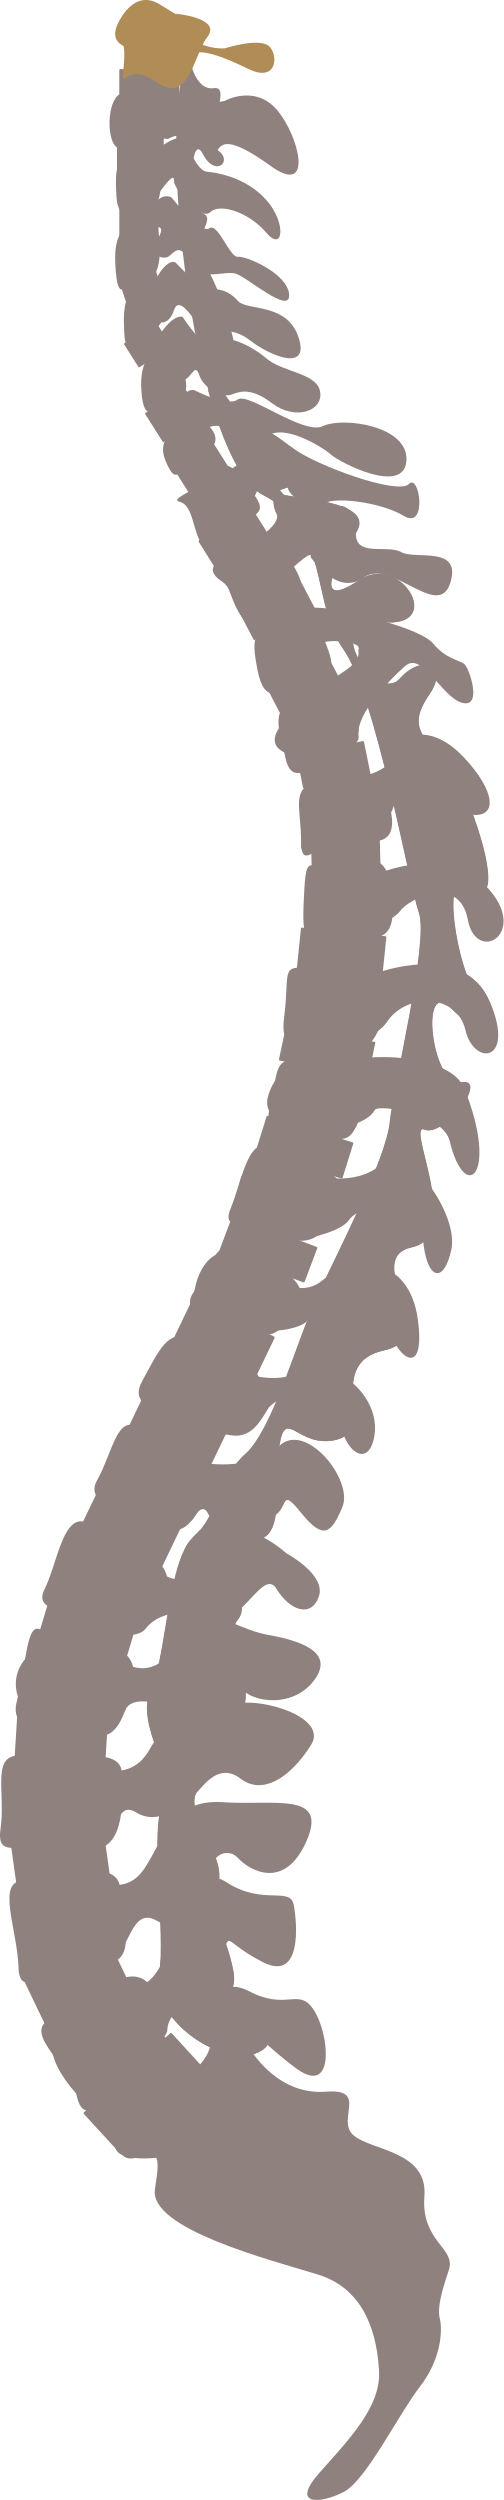
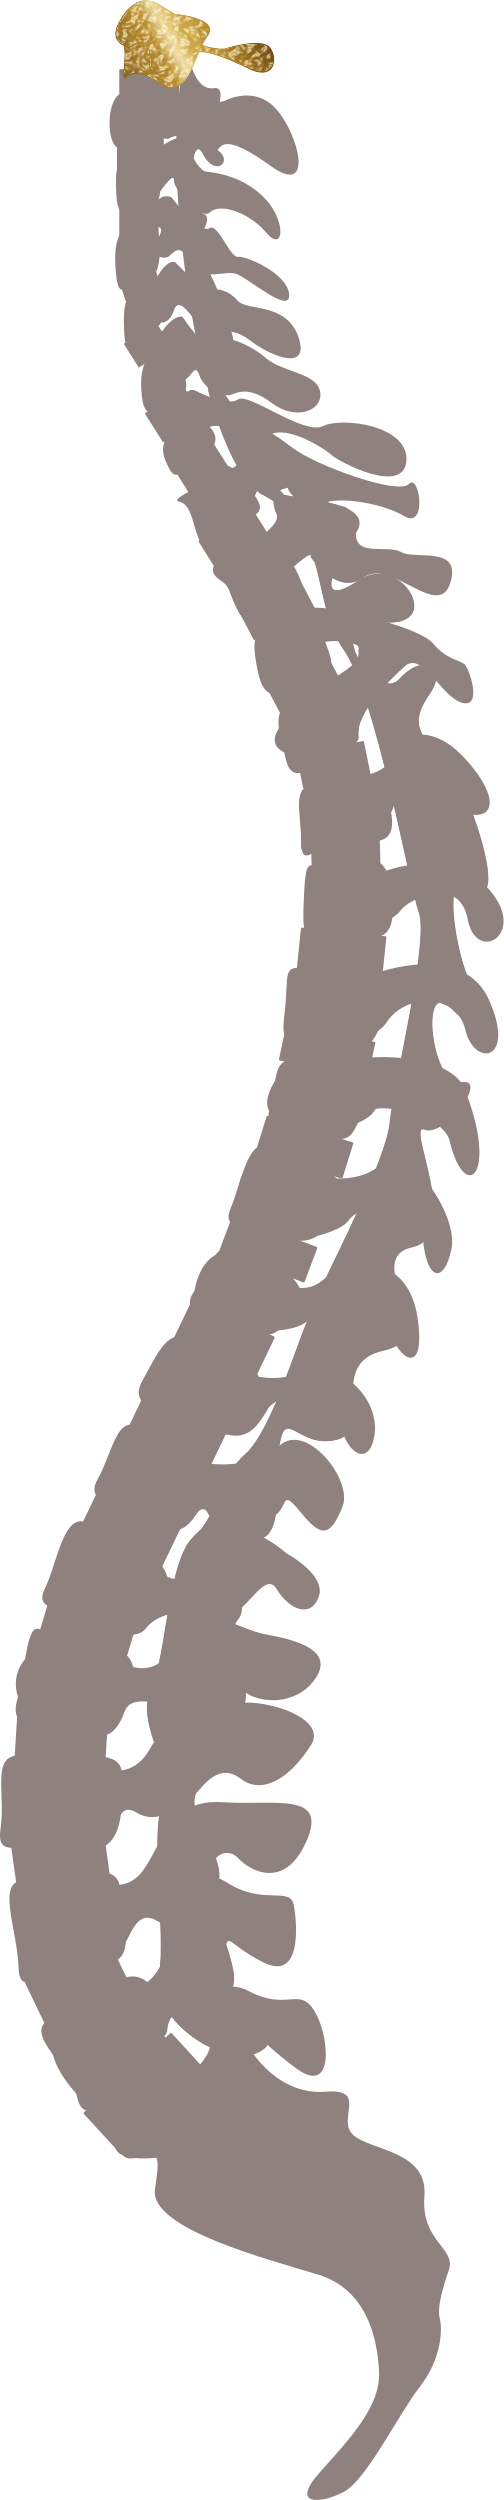
<svg xmlns="http://www.w3.org/2000/svg" viewBox="0 0 393.9 1955.59" version="1.1" id="svg154">
-   <defs id="defs158" />
+   <defs id="defs158">
+     <linearGradient id="atlasGold" gradientUnits="userSpaceOnUse" x1="180" y1="8" x2="310" y2="76" spreadMethod="reflect">
+       <stop offset="0" stop-color="#4e3108" />
+       <stop offset="0.25" stop-color="#9b6b17" />
+       <stop offset="0.48" stop-color="#d5ad45" />
+       <stop offset="0.56" stop-color="#f3dfa0" />
+       <stop offset="0.64" stop-color="#bd8d2c" />
+       <stop offset="1" stop-color="#6d4710" />
+       <animateTransform attributeName="gradientTransform" type="translate" values="-52 0;52 0;-52 0" dur="8s" repeatCount="indefinite" />
+     </linearGradient>
+     <filter id="atlasMetal" filterUnits="userSpaceOnUse" x="165" y="-12" width="160" height="145" color-interpolation-filters="sRGB">
+       <feTurbulence type="fractalNoise" baseFrequency="0.16" numOctaves="2" seed="12" result="grain" />
+       <feComposite in="grain" in2="SourceAlpha" operator="in" result="clippedGrain" />
+       <feColorMatrix in="clippedGrain" values="1 0 0 0 0  0 1 0 0 0  0 0 1 0 0  0 0 0 .18 0" result="fineGrain" />
+       <feBlend in="SourceGraphic" in2="fineGrain" mode="soft-light" result="textured" />
+       <feSpecularLighting in="clippedGrain" surfaceScale="2.4" specularConstant="0.72" specularExponent="24" lighting-color="#fff4c5" result="sparkle">
+         <feDistantLight azimuth="205" elevation="58">
+           <animate attributeName="azimuth" values="195;345;195" dur="9s" repeatCount="indefinite" />
+         </feDistantLight>
+       </feSpecularLighting>
+       <feComposite in="sparkle" in2="SourceAlpha" operator="in" result="clippedSparkle" />
+       <feBlend in="textured" in2="clippedSparkle" mode="screen" result="lit" />
+       <feComposite in="lit" in2="SourceAlpha" operator="in" />
+     </filter>
+   </defs>
  <g data-name="Layer 2" id="g152">
    <g data-name="Layer 1" id="g150">
      <g id="g1041" transform="matrix(-1,0,0,1,393.9073,0)">
        <path id="path2" d="m 246.19,43.08 c 0,0 -3.87,28.24 -19.54,25.87 -15.67,-2.37 10,39.92 -2.86,48.39 -12.86,8.47 1.62,22.17 11.44,3.15 9.82,-19.02 12.08,41.12 0,46.35 -12.08,5.23 12.89,22.24 0,38.08 -12.89,15.84 -39.57,96 -16.5,80.26 15.356,-10.477 9.237,8.451 -1.998,25.056 -5.644,8.342 -12.58,16.097 -18.732,19.244 -18.4,9.41 -71.12,40.76 -30.29,51.62 40.83,10.86 -74.18,3.06 -52.21,35.9 21.97,32.84 29.89,58.66 -2.82,36.76 -32.71,-21.9 -68,38.29 -17.74,32.85 50.26,-5.44 4.87,65 -13.79,44.4 -18.66,-20.6 -38.15,-9.54 -23.53,11.72 14.62,21.26 10.55,30.89 -9.74,49.2 -20.29,18.31 -54.05,124.6 -24.19,101.88 29.86,-22.72 9,72 0,77.09 -9,5.09 -9.84,45.76 16.5,18.42 26.34,-27.34 15.81,61.86 -6.92,57.42 -22.73,-4.44 13,43.35 28.41,36.9 15.41,-6.45 -30.83,83.3 9.74,92 40.57,8.7 -24.34,70.76 21.91,80.7 46.25,9.94 7,62.58 37.18,69.93 30.18,7.35 39.85,-26.5 44.75,4.63 4.9,31.13 -7.06,81.44 26.5,72.51 33.56,-8.93 -8.16,47 5.81,63.28 13.97,16.28 -18.83,59.25 0,73.86 18.83,14.61 25.38,42.75 33.06,62.35 7.68,19.6 -25.48,49.88 -17,72.48 8.48,22.6 -22.54,69.26 -9.77,82.36 12.77,13.1 -49.75,31.58 -23.87,46.76 25.88,15.18 84.76,-22.45 79.25,-58.41 -5.51,-35.96 8.09,-117.36 -3.58,-136.3 -11.67,-18.94 22.82,-60.62 10.24,-87.1 -12.58,-26.48 -13.27,-102.24 -33.41,-120.09 -20.14,-17.85 -19.12,-46.06 -40.73,-65.22 -21.61,-19.16 -41,-90.79 -56.47,-124 C 129.82,980.17 91.61,906.41 88.82,878 86.03,849.59 58.06,736.82 66,714.1 c 7.94,-22.72 33.47,-169.81 59.15,-206.26 25.68,-36.45 9.54,-93.15 63,-120.71 16.562,-8.538 31.032,-39.74 42.312,-80.313 C 255.593,216.422 264.888,79.509 246.19,43.08" style="fill:#8f817d" />
        <rect id="rect4" ry="1" rx="1" height="39.91" width="93.29" y="1616.2" x="234.39" transform="rotate(42.5,281.0462,1636.144)" style="fill:#8f817d" />
        <rect id="rect6" ry="1" rx="1" height="39.91" width="73.33" y="1532.6" x="296.26" transform="rotate(25.69,332.9279,1552.545)" style="fill:#8f817d" />
        <rect id="rect8" ry="1" rx="1" height="39.91" width="73.33" y="1435.5" x="309.84" transform="rotate(7.96,346.6264,1456.295)" style="fill:#8f817d" />
        <rect id="rect10" ry="1" rx="1" height="39.91" width="71.04" y="1342.7" x="310.56" transform="rotate(-3.56,345.8033,1361.768)" style="fill:#8f817d" />
        <rect id="rect12" ry="1" rx="1" height="39.91" width="71.04" y="1254" x="289.61" transform="rotate(-16.76,325.0183,1273.728)" style="fill:#8f817d" />
        <rect id="rect14" ry="1" rx="1" height="39.91" width="71.04" y="1174.4" x="256" transform="rotate(-25.66,291.5274,1194.376)" style="fill:#8f817d" />
        <rect id="rect16" ry="1" rx="1" height="39.91" width="71.04" y="1098.6" x="219.57" transform="rotate(-25.66,255.0816,1118.552)" style="fill:#8f817d" />
        <rect id="rect18" ry="1" rx="1" height="39.91" width="71.04" y="1028.5" x="183.88" transform="rotate(-25.66,219.3896,1048.441)" style="fill:#8f817d" />
        <rect id="rect20" ry="0.74" rx="0.74" height="29.65" width="71.04" y="962.26" x="148.36" transform="rotate(-20.57,183.8155,976.9403)" style="fill:#8f817d" />
        <rect id="rect22" ry="0.74" rx="0.74" height="29.65" width="71.04" y="882.57" x="120.13" transform="rotate(-17.35,155.6322,897.3641)" style="fill:#8f817d" />
        <rect id="rect24" ry="0.74" rx="0.74" height="29.65" width="71.04" y="807.48" x="102.52" transform="rotate(-11.94,138.0365,822.3631)" style="fill:#8f817d" />
        <path id="path26" d="m 184,407 h 47.8 a 0.67,0.67 0 0 1 0.67,0.67 v 25.74 a 0.46,0.46 0 0 1 -0.46,0.46 H 184 a 0.67,0.67 0 0 1 -0.67,-0.67 V 407.71 A 0.67,0.67 0 0 1 184,407 Z" transform="matrix(0.85,0.53,-0.53,0.85,256.96,-46)" style="fill:#8f817d" />
        <path id="path28" d="m 94,728.88 h 65.49 a 0.83,0.83 0 0 1 0.83,0.83 v 31.8 a 0.57,0.57 0 0 1 -0.57,0.57 H 94 a 0.83,0.83 0 0 1 -0.83,-0.83 V 729.71 A 0.83,0.83 0 0 1 94,728.88 Z" transform="rotate(-5.91,126.7978,745.8175)" style="fill:#8f817d" />
        <path id="path30" d="m 97.32,652.25 h 52.48 a 0.67,0.67 0 0 1 0.67,0.67 v 25.74 a 0.46,0.46 0 0 1 -0.46,0.46 H 97.32 a 0.67,0.67 0 0 1 -0.67,-0.67 v -25.52 a 0.67,0.67 0 0 1 0.67,-0.67 z" transform="rotate(1.42,123.2292,663.4948)" style="fill:#8f817d" />
        <path id="path32" d="m 106.82,584.64 h 52.48 a 0.67,0.67 0 0 1 0.67,0.67 v 25.74 a 0.46,0.46 0 0 1 -0.46,0.46 h -52.69 a 0.67,0.67 0 0 1 -0.67,-0.67 v -25.53 a 0.67,0.67 0 0 1 0.67,-0.67 z" transform="rotate(11.5,133.0441,597.9853)" style="fill:#8f817d" />
        <path id="path34" d="M 129.54,522.77 H 182 a 0.67,0.67 0 0 1 0.67,0.67 v 25.74 a 0.46,0.46 0 0 1 -0.46,0.46 h -52.67 a 0.67,0.67 0 0 1 -0.67,-0.67 v -25.52 a 0.67,0.67 0 0 1 0.67,-0.67 z" transform="rotate(27.64,155.7856,536.2878)" style="fill:#8f817d" />
        <path id="path36" d="m 151.38,463 h 52.48 a 0.67,0.67 0 0 1 0.67,0.67 v 25.74 a 0.46,0.46 0 0 1 -0.46,0.46 h -52.69 a 0.67,0.67 0 0 1 -0.67,-0.67 v -25.52 a 0.67,0.67 0 0 1 0.67,-0.67 z" transform="rotate(27.64,177.6177,476.5107)" style="fill:#8f817d" />
        <path id="path2-8-9" d="m 198.301,329.418 c -18.4,9.41 -71.12,40.76 -30.29,51.62 40.83,10.86 -74.18,3.06 -52.21,35.9 21.97,32.84 29.89,58.66 -2.82,36.76 -32.71,-21.9 -68,38.29 -17.74,32.85 50.26,-5.44 4.87,65 -13.79,44.4 -18.66,-20.6 -38.15,-9.54 -23.53,11.72 14.62,21.26 10.55,30.89 -9.74,49.2 -20.29,18.31 -54.05,124.6 -24.19,101.88 29.86,-22.72 9,72 0,77.09 -9,5.09 -9.84,45.76 16.5,18.42 26.34,-27.34 15.81,61.86 -6.92,57.42 -22.73,-4.44 13,43.35 28.41,36.9 15.41,-6.45 -30.83,83.3 9.74,92 40.57,8.7 -24.34,70.76 21.91,80.7 46.25,9.94 7,62.58 37.18,69.93 30.18,7.35 39.85,-26.5 44.75,4.63 4.9,31.13 -7.06,81.44 26.5,72.51 7.528,-2.003 11.268,-0.743 12.698,2.601 28.032,-3.411 -12.698,-2.601 28.032,-3.411 -20.14,-17.85 -19.12,-46.06 -40.73,-65.22 -21.61,-19.16 -41,-90.79 -56.47,-124 -15.47,-33.21 -53.68,-106.97 -56.47,-135.38 -2.79,-28.41 -30.76,-141.18 -22.82,-163.9 7.94,-22.72 33.47,-169.81 59.15,-206.26 25.68,-36.45 9.54,-93.15 63,-120.71 16.865,-8.694 31.561,-40.89 42.928,-82.552" style="fill:#8f817d;fill-opacity:1" />
        <path id="path38" d="m 217.42,354.7 h 35.64 a 0.67,0.67 0 0 1 0.67,0.67 v 25.74 a 0.46,0.46 0 0 1 -0.46,0.46 h -35.85 a 0.67,0.67 0 0 1 -0.67,-0.67 v -25.53 a 0.67,0.67 0 0 1 0.67,-0.67 z" transform="rotate(32.31,235.2428,368.1891)" style="fill:#8f817d" />
        <path id="path40" d="m 240,311.45 h 35.64 a 0.67,0.67 0 0 1 0.67,0.67 v 25.74 a 0.46,0.46 0 0 1 -0.46,0.46 H 240 a 0.67,0.67 0 0 1 -0.67,-0.67 v -25.52 a 0.67,0.67 0 0 1 0.67,-0.68 z" transform="rotate(32.31,257.8657,324.9286)" style="fill:#8f817d" />
        <path id="path42" d="M 263.71,259.06 H 293 a 0.55,0.55 0 0 1 0.55,0.55 v 21.15 a 0.38,0.38 0 0 1 -0.38,0.38 h -29.46 a 0.55,0.55 0 0 1 -0.55,-0.55 v -21 a 0.55,0.55 0 0 1 0.55,-0.55 z" transform="rotate(32.31,278.3827,270.1359)" style="fill:#8f817d" />
        <rect id="rect44" ry="0.46" rx="0.46" height="18.4" width="29.78" y="213.39" x="269.23" transform="rotate(18.02,284.1471,222.6359)" style="fill:#8f817d" />
        <rect id="rect46" ry="0.74" rx="0.74" height="29.71" width="30.58" y="156.34" x="270" style="fill:#8f817d" />
        <rect id="rect48" ry="0.74" rx="0.74" height="29.71" width="36.54" y="104.61" x="265.85" style="fill:#8f817d" />
        <rect id="rect50" ry="0.74" rx="0.74" height="29.71" width="46.97" y="54.09" x="253.62" style="fill:#8f817d" />
        <path id="path52" d="m 256.71,77 c 0,0 2.56,35.25 16,35.89 13.44,0.64 25.64,9.61 32,0 6.36,-9.61 4.69,-42.3 -9.83,-40.38 -14.52,1.92 -38.68,-0.29 -38.17,4.49 z" style="fill:#8f817d" />
        <path id="path54" d="m 267.61,122.52 c 0,0 -2.56,39.09 8.33,41.66 10.89,2.57 25.64,12.18 26.92,-10.89 1.28,-23.07 0,-29.48 -14.74,-30.76 -14.74,-1.28 -20.34,-3.88 -20.51,-0.01 z" style="fill:#8f817d" />
        <path id="path56" d="m 270.17,180.2 c 0,0 -6.41,36.53 9.61,39.09 16.02,2.56 21.27,17.94 23.45,-5.77 2.18,-23.71 -1.23,-36.52 -17.16,-37.8 -15.93,-1.28 -15.21,-0.64 -15.9,4.48 z" style="fill:#8f817d" />
        <path id="path58" d="m 267.35,226.57 c 0,0 -7.18,20.19 4.36,30.44 11.54,10.25 23.68,28.09 25,3.73 1.32,-24.36 -1.38,-32.47 -14.15,-36.74 -12.77,-4.27 -15.21,2.57 -15.21,2.57 z" style="fill:#8f817d" />
        <path id="path60" d="m 259.06,275.27 c 0,0 -20.08,28.63 -5.55,35 14.53,6.37 28.31,27.8 29.91,-6.41 1.6,-34.21 -21.31,-33.4 -24.36,-28.59 z" style="fill:#8f817d" />
        <path id="path62" d="m 234.28,330 c 0,0 -20.08,13.67 0,24.78 20.08,11.11 20.89,28 30.22,5.46 10.61,-25.69 -27.17,-32.81 -30.22,-30.24 z" style="fill:#8f817d" />
        <path id="path64" d="m 221.47,366.7 c 0,0 -4.7,-10.25 -19.65,10.68 -14.95,20.93 -15.81,20.94 2.14,32 17.95,11.06 33.33,37.6 36.32,-1.71 2.99,-39.31 0.41,-21.32 -18.81,-40.97 z" style="fill:#8f817d" />
        <path id="path66" d="m 202.24,423.1 c 0,0 -16.66,-15 -26.92,2.14 -10.26,17.14 -28.2,37.17 -7.26,42.73 20.94,5.56 29.51,39.64 44.86,-1.71 15.35,-41.35 24.78,-24.36 -10.68,-43.16 z" style="fill:#8f817d" />
        <path id="path68" d="m 167.2,479.07 c 0,0 -10.68,-19.65 -23.07,11.54 -12.39,31.19 -15,33.33 8.12,42.73 23.12,9.4 34.79,18.8 40.25,-9.4 5.46,-28.2 3.33,-31.2 -25.3,-44.87 z" style="fill:#8f817d" />
        <path id="path70" d="m 158.36,542.73 c 0,0 -29.61,-24.78 -37.3,-2.14 -7.69,22.64 -15,38 6.84,48.28 21.84,10.28 37.6,27.77 42.73,3.85 5.13,-23.92 13.37,-38.34 -12.27,-49.99 z" style="fill:#8f817d" />
        <path id="path72" d="m 93.72,617.92 c 0,0 -21.79,46.14 14.1,39.31 35.89,-6.83 50.24,29.58 50.54,0.69 0.3,-28.89 8.85,-41.71 -15.51,-48.12 -24.36,-6.41 -46.14,-10.68 -49.13,8.12 z" style="fill:#8f817d" />
        <path id="path74" d="m 113.42,675.18 c 0,0 -22.55,-13.68 -26.26,23.07 -3.71,36.75 8.26,37.6 30.91,33.75 22.65,-3.85 40.16,23.5 38.45,-21.79 -1.71,-45.29 -3,-30.33 -19.23,-33.33 -16.23,-3 -23.87,-1.7 -23.87,-1.7 z" style="fill:#8f817d" />
        <path id="path76" d="m 128.54,757.64 c 0,0 -50,-5.77 -37.81,29.48 12.19,35.25 15.11,36.53 44.08,26.92 28.97,-9.61 40.51,10.89 36.67,-19.87 -3.84,-30.76 2.14,-38.77 -14.84,-36.88 -17.24,1.91 -28.1,0.35 -28.1,0.35 z" style="fill:#8f817d" />
        <path id="path78" d="m 138.79,828.77 c 0,0 -42.3,9.61 -31.4,34.61 10.9,25 11.54,32 31.4,25 19.86,-7 50.63,1.28 44.22,-21.15 -6.41,-22.43 -1.92,-38.45 -19.23,-38.45 z" style="fill:#8f817d" />
        <path id="path80" d="m 156.64,909.17 c 0,0 -43.08,9.26 -28.53,34.38 14.55,25.12 22,33.06 50.25,22.48 28.25,-10.58 42.32,-3.53 34.82,-21.6 -7.5,-18.07 -13.67,-53.78 -26.89,-46.73 -13.22,7.05 -29.65,11.47 -29.65,11.47 z" style="fill:#8f817d" />
        <path id="path82" d="m 190.26,982.34 c 0,0 -41.88,20.28 -30,37 11.88,16.72 15.87,30.42 37,22.92 21.13,-7.5 59.07,-11.9 45,-31.74 -14.07,-19.84 -16.31,-38.35 -30,-34.38 -13.69,3.97 -22,6.2 -22,6.2 z" style="fill:#8f817d" />
        <path id="path84" d="m 220.24,1056.4 c -0.88,1.76 -43.64,15 -26,37.47 17.64,22.47 19.4,36.59 38.35,24.69 18.95,-11.9 63.92,-12.78 50.25,-37.91 -13.67,-25.13 -20.31,-41 -37.49,-33.5 -17.18,7.5 -25.11,9.25 -25.11,9.25 z" style="fill:#8f817d" />
        <path id="path86" d="m 256.39,1132.7 c 0,0 -45.85,12.78 -29.09,33.06 16.76,20.28 18.51,40.11 44.08,26.45 25.57,-13.66 57.75,-14.55 46.29,-34.82 -11.46,-20.27 -15.63,-52.46 -32.28,-40.11 -16.65,12.35 -29,15.42 -29,15.42 z" style="fill:#8f817d" />
        <path id="path88" d="m 295.18,1205 c 0,0 -44.52,18.07 -29.09,42.32 15.43,24.25 15.91,35.68 39.67,23.32 23.76,-12.36 63.92,-6.17 53.34,-27.33 -10.58,-21.16 -14.94,-64.4 -36.15,-50.69 -19.83,12.81 -27.77,12.38 -27.77,12.38 z" style="fill:#8f817d" />
        <path id="path90" d="m 329.56,1283.9 c -2.2,1.32 -45,-0.44 -39.67,29.09 5.33,29.53 13.67,52.46 33.94,42.32 20.27,-10.14 64.8,6.61 56.87,-24.69 -7.93,-31.3 -7.54,-64.48 -19.86,-54.94 -12.32,9.54 -31.28,8.22 -31.28,8.22 z" style="fill:#8f817d" />
        <path id="path92" d="m 345,1376.9 c 0,0 -45.4,-11.46 -46.29,9.26 -0.89,20.72 -4,69.65 32.18,58.63 36.18,-11.02 67,15.87 62.6,-14.11 -4.4,-29.98 9.18,-61.91 -19.84,-56.94 -27.58,4.71 -28.65,3.16 -28.65,3.16 z" style="fill:#8f817d" />
        <path id="path94" d="m 349,1469 c 0,0 -47.61,-16.31 -48.93,7.93 -1.32,24.24 -16.75,62.16 16.75,58.63 33.5,-3.53 61.72,33.5 62.6,3.53 0.88,-29.97 18.07,-68.77 -4.41,-67.89 C 352.53,1472.08 349,1469 349,1469 Z" style="fill:#8f817d" />
        <path id="path96" d="m 323,1565.1 c 0,0 -22.48,-25.13 -39.67,-17.63 -17.19,7.5 -7.05,41.88 -16.75,45 -9.7,3.12 2.2,26 18.51,33.5 16.31,7.5 42.32,42.32 48.49,14.55 6.17,-27.77 48.24,-53 15.87,-63.48 C 322.37,1568.28 323,1565.1 323,1565.1 Z" style="fill:#8f817d" />
        <path id="path98" d="m 240.08,1613.6 c 0,0 91.57,63.48 55.26,73.18 -36.31,9.7 -115.22,-25.57 -81.27,-49.37 33.95,-23.8 26.01,-23.81 26.01,-23.81 z" style="fill:#8f817d" />
-         <path id="path100" d="m 256.71,10.68 c 0,0 -36.36,3.21 -25.12,18.07 8.512,11.254 12.396,36.318 24.96,39.798 C 260.576,69.664 265.493,68.562 271.74,64.08 297.48,45.61 299.28,77.33 297,50 294.72,22.67 305,34 303.24,24.73 301.48,15.46 289,-9 268.91,3.45 c -20.09,12.45 -12.2,7.23 -12.2,7.23 z" style="fill:#b08d57" />
-         <path id="path102" d="m 218.08,37.79 c 0,0 -28.35,-9.13 -35.31,-1 -6.96,8.13 -4.56,27.55 16.58,17.26 21.14,-10.29 38.44,-16.78 46.85,-11 8.41,5.78 32.27,27.15 30.91,4.56 -1.36,-22.59 15,-10.09 15,-10.09 0,0 19.18,-2.4 8.51,-21.14 -10.67,-18.74 -18.19,-15.38 -34.73,0 -16.54,15.38 -35.8,22.37 -47.81,21.41 z" style="fill:#b08d57" />
+         <path id="path100" d="m 256.71,10.68 c 0,0 -36.36,3.21 -25.12,18.07 8.512,11.254 12.396,36.318 24.96,39.798 C 260.576,69.664 265.493,68.562 271.74,64.08 297.48,45.61 299.28,77.33 297,50 294.72,22.67 305,34 303.24,24.73 301.48,15.46 289,-9 268.91,3.45 c -20.09,12.45 -12.2,7.23 -12.2,7.23 z" style="fill:url(#atlasGold);filter:url(#atlasMetal)" />
+         <path id="path102" d="m 218.08,37.79 c 0,0 -28.35,-9.13 -35.31,-1 -6.96,8.13 -4.56,27.55 16.58,17.26 21.14,-10.29 38.44,-16.78 46.85,-11 8.41,5.78 32.27,27.15 30.91,4.56 -1.36,-22.59 15,-10.09 15,-10.09 0,0 19.18,-2.4 8.51,-21.14 -10.67,-18.74 -18.19,-15.38 -34.73,0 -16.54,15.38 -35.8,22.37 -47.81,21.41 z" style="fill:url(#atlasGold);filter:url(#atlasMetal)" />
        <path id="path104" d="m 218.33,79 c 0,0 -23.54,-13.3 -40.94,6.82 -17.4,20.12 -29.34,68.57 4.78,44 34.12,-24.57 38.21,-16.74 41.62,-12.47 3.41,4.27 8.19,6.67 15,-2.55 6.81,-9.22 16.15,-10.58 22.86,-6.48 6.71,4.1 42.68,-28.15 36,-31.73 -6.68,-3.58 -35.65,5.41 -43.33,0.67 -7.68,-4.74 -13.8,5.8 -24.9,3.75 z" style="fill:#8f817d" />
        <path id="path106" d="m 248.23,111.67 c 0,0 -8.27,22 -16,22.65 -7.73,0.65 -30.54,4.14 -46.54,22 -16,17.86 -13.57,41.63 0,25.64 13.57,-15.99 36.13,-23.27 43.76,-16 7.63,7.27 28.84,-18.42 28.42,-24.73 -0.42,-6.31 6.62,2.86 10.61,8.22 3.99,5.36 21,1 8.64,-10.16 -12.36,-11.16 18.39,-13.41 5.42,-17.37 -12.97,-3.96 -29.14,-21.44 -34.31,-10.25 z" style="fill:#8f817d" />
        <path id="path108" d="m 259.84,154.34 c 0,0 -23,29.09 -29.68,24.24 -6.68,-4.85 -16.07,23.23 -22.29,22.28 -6.22,-0.95 -39.17,13.14 -40.14,29.59 -0.97,16.45 33,-14.06 42.18,-16.48 9.18,-2.42 28.77,7.27 36,-9.21 7.23,-16.48 13,-5.86 16.4,-3.9 3.4,1.96 16.43,0.42 7.73,-14.81 -8.7,-15.23 11,-5 11,-5 0,0 -5.86,-33.14 -21.2,-26.71 z" style="fill:#8f817d" />
        <path id="path110" d="m 256.71,205.24 c 0,0 -20.85,22.28 -27.28,21.32 -6.43,-0.96 -14.37,0.52 -21.55,8.75 -7.18,8.23 -38.38,1 -47.51,28.59 -9.13,27.59 22.38,14.54 37.9,2.42 15.52,-12.12 27.91,-5.82 31.89,-2.91 3.98,2.91 22.29,-37.44 27.68,-20.66 5.39,16.78 21.85,9.53 9.5,-7.45 -1.61,-14.83 5.63,-8.06 8.52,-5.73 2.89,2.33 -9.2,-28.2 -19.15,-24.33 z" style="fill:#8f817d" />
        <path id="path112" d="m 251.12,247.78 c 0,0 -18.7,29.22 -24.47,20.49 -5.77,-8.73 -27.89,0.76 -41,12 -13.11,11.24 -39.75,11.26 -42.18,26.29 -2.43,15.03 19.39,22.79 37.82,8.73 18.43,-14.06 27.63,-7.76 32.48,-6.3 4.85,1.46 20.36,-3.88 24.24,-15.51 3.88,-11.63 6.45,5.79 15.59,4.35 9.14,-1.44 11,-23.76 16.38,-12.6 5.38,11.16 17,18.72 9.94,-1.06 -7.06,-19.78 -19.92,-38.22 -28.8,-36.39 z" style="fill:#8f817d" />
        <path id="path114" d="m 241.31,305.5 c 0,0 -25.43,13.07 -33.43,7 -8,-6.07 -51.46,28.2 -66.52,20.83 -15.06,-7.37 -67,-0.64 -65.37,26.92 1.63,27.56 52,1.6 58.82,-4.49 6.82,-6.09 40.51,-27.24 52.37,-12.18 11.86,15.06 29.48,-2.56 32.36,-8 2.88,-5.44 15.06,-1 19.55,3.5 4.49,4.5 24.06,13.93 9.14,-4.4 -14.92,-18.33 4.36,-18.37 3,-22.81 -1.36,-4.44 -6.05,-8.22 -9.92,-6.37 z" style="fill:#8f817d" />
        <path id="path116" d="m 201.28,356.45 c 0,0 -19,-19.47 -36.43,-6 -17.43,13.47 -82.45,37.13 -90.79,28.16 -8.34,-8.97 -14.74,36.21 3.85,25 18.59,-11.21 57,-15.7 63.45,-9 6.45,6.7 33.65,-9 26,-16.66 -7.65,-7.66 22.83,-4.81 25.19,5.13 2.36,9.94 34.39,54.89 42.73,43.79 8.34,-11.1 6.9,-31.93 18.51,-34.49 11.61,-2.56 -45.14,-21.84 -52.51,-35.93 z" style="fill:#8f817d" />
        <path id="path118" d="m 151,435.62 c 0,0 -20.69,31.62 -41.7,16.12 -21.01,-15.5 -58.35,33.93 -67.62,4.26 -9.27,-29.67 27.49,-17.92 38.3,-24.1 10.81,-6.18 36.14,4.23 35.52,-14.87 -0.62,-19.1 10.81,-27.44 24.09,-16.32 13.28,11.12 34.71,-16.06 36.5,-19.15 1.79,-3.09 7.13,9.57 1.53,20.38 -5.6,10.81 36.4,33.67 40.11,34.28 3.71,0.61 17.91,8.65 3.09,18.22 -14.82,9.57 -11.73,42.74 -30.28,28.83 -18.55,-13.91 -4.93,-20.18 -23.77,-37.48 C 147.93,428.49 151,435.62 151,435.62 Z" style="fill:#8f817d" />
        <path id="path120" d="m 188,518.45 c -2.48,-43.65 -33.66,-45.32 -53.2,-42 -19.54,3.32 -70,15.07 -79.91,27.15 -9.91,12.08 -20.74,12.69 -24.46,16.1 -3.72,3.41 -14.24,34.67 2.17,30 16.41,-4.67 31.46,-42.1 45.29,-27.86 a 17.06,17.06 0 0 0 1.59,1.43 c 7.2,6.58 36.35,34.44 33.92,52.17 -2.77,20.21 91.23,27.14 58.77,-10.55 -32.46,-37.69 -58.64,-39.4 -58.77,-54.41 a 4.24,4.24 0 0 0 0,-2.66 c -2.8,-7 32.49,-9.2 33.11,-1.46 0.1,0.95 43.98,55.74 41.49,12.09 z" style="fill:#8f817d" />
        <path id="path122" d="m 113,607.71 c 0,0 -23.9,-3.25 -28.3,-18.63 -4.4,-15.38 -27.7,-23.76 -53.14,2.84 -25.44,26.6 -28.56,50 -3.08,44.87 25.48,-5.13 50.26,-29.16 58,-4.64 7.74,24.52 73.42,45.7 71.86,29.44 -1.56,-16.26 5.4,-61.17 -45.34,-53.88 z" style="fill:#8f817d" />
        <path id="path124" d="m 91.66,681.11 c 0,0 -51,-19.52 -80.82,15.19 -29.82,34.71 10.62,58 17.21,22.85 6.59,-35.15 46.16,-16.56 53.17,-6.15 7.01,10.41 74.73,37.34 74.43,6.59 -0.3,-30.75 -27.19,-53.67 -63.99,-38.48 z" style="fill:#8f817d" />
        <path id="path126" d="m 99.38,761.23 c 0,0 -68,-25.82 -88.54,22.08 -20.54,47.9 12.37,51 19,22.41 6.63,-28.59 46.14,-29.44 61.52,-6.15 15.38,23.29 78.32,18.6 78.82,2.64 0.5,-15.96 0.97,-58.67 -70.8,-40.98 z" style="fill:#8f817d" />
        <path id="path128" d="m 183.88,856.25 c -10.41,-31.92 -43,-28.47 -54.7,-23.25 -18.58,-10.76 -87.51,-9 -98.49,18.42 -27.23,68 -0.44,90.76 11.42,41.31 5.27,-22 56.1,-28.9 58.44,-24.62 12.2,22.27 94.57,22.63 83.33,-11.86 z" style="fill:#8f817d" />
        <path id="path130" d="m 150.64,919.32 c 0,0 -34.71,9.87 -54.93,-8.59 -20.22,-18.46 -60.64,38.65 -54.93,66.34 5.71,27.69 19.77,25.05 22.41,-9.22 2.64,-34.27 48.78,-26.8 58,-13.18 9.22,13.62 81.29,28.85 85.25,-3.15 3.96,-32 -0.02,-56.2 -55.8,-32.2 z" style="fill:#8f817d" />
        <path id="path132" d="m 201.75,983.68 c 0,0 -35.73,38.23 -59.9,18 -24.17,-20.23 -67.67,-19.77 -74.7,29.88 -7.03,49.65 18.89,30.76 24.61,0 5.72,-30.76 51.41,-17.58 60.2,-0.44 8.79,17.14 90.52,12.3 90.52,-12.3 0,-24.6 -15.98,-50.08 -40.73,-35.14 z" style="fill:#8f817d" />
        <path id="path134" d="m 231.94,1060.1 c 0,0 -39.55,27.68 -70.75,14.06 -31.2,-13.62 -65,19.15 -60.2,48.68 4.8,29.53 28.56,9.76 27.68,-22.32 -0.88,-32.08 49.77,-7.47 55.2,0.88 5.43,8.35 12.35,23.71 28.73,21.44 16.38,-2.27 68.92,-17.41 67.23,-34.18 -1.69,-16.77 -18.01,-53.61 -47.89,-28.56 z" style="fill:#8f817d" />
        <path id="path136" d="m 231,1144.8 c 0,0 -35.08,5.44 -55.73,-13.9 -20.65,-19.34 -58,26.8 -49.21,47.9 8.79,21.1 15,25.93 32.12,4.83 17.12,-21.1 9.18,-4.39 21.92,2.64 12.74,7.03 25.33,25.93 50.9,-1.76 0,0 3.59,-10.79 11.5,3 7.91,13.79 84.23,-6 69.36,-36.35 -14.87,-30.35 -12.4,-40.28 -32,-30 -19.6,10.28 -48.86,23.64 -48.86,23.64 z" style="fill:#8f817d" />
        <path id="path2-8" d="m 215.281,1207.743 c 2.365,13.153 -17.736,46.851 -7.41,58.885 13.97,16.28 -18.83,59.25 0,73.86 18.83,14.61 25.38,42.75 33.06,62.35 7.68,19.6 -25.48,49.88 -17,72.48 8.48,22.6 -22.54,69.26 -9.77,82.36 12.77,13.1 -49.75,31.58 -23.87,46.76 25.88,15.18 84.76,-22.45 79.25,-58.41 -5.51,-35.96 8.09,-117.36 -3.58,-136.3 -11.67,-18.94 22.82,-60.62 10.24,-87.1 -10.692,-22.506 -12.795,-80.61 -25.551,-108.503 -2.252,-4.925 -3.476,-8.228 -13.304,-17.372" style="fill:#8f817d;fill-opacity:1" />
        <path id="path2-8-4" d="m 211.915,1539.992 c -1.473,7.689 -1.338,14.009 2.246,17.686 12.77,13.1 -49.75,31.58 -23.87,46.76 25.88,15.18 84.76,-22.45 79.25,-58.41 -0.565,-3.689 -0.929,-7.856 -1.14,-12.384" style="fill:#8f817d;fill-opacity:1" />
        <path id="path138" d="m 277.63,1219.2 c 0,0 -20.65,32.08 -36,5.27 -15.35,-26.81 -36.47,-39.55 -72.06,-9.23 0,0 -31.2,16.7 -25,33.84 6.2,17.14 23.29,10.11 33,-6.15 9.71,-16.26 26,24.61 41.79,21.09 15.79,-3.52 46.8,-7.87 60.63,10 13.83,17.87 83.45,-17.58 71.15,-38.16 -12.3,-20.58 -2.62,-55.73 -31,-38.16 -28.38,17.57 -38.05,15.76 -42.51,21.5 z" style="fill:#8f817d" />
        <path id="path140" d="m 304.88,1294.4 c 0,0 -25.77,28.56 -49.79,-8.35 -24.02,-36.91 -40.73,-12.53 -71,-7.15 -30.27,5.38 -52.29,15.44 -34.71,37 17.58,21.56 53.17,15.79 58.88,0 5.71,-15.79 15.59,31.23 39.87,22.88 24.28,-8.35 42.79,-12.09 47.85,-1.11 5.06,10.98 59.49,26.6 78.38,0.23 18.89,-26.37 -3.08,-53.61 -25,-48.78 -21.92,4.83 -33.5,-6.59 -44.48,5.28 z" style="fill:#8f817d" />
        <path id="path142" d="m 332.92,1376.5 c 0,0 -38.34,24.61 -56.17,-8.35 -17.83,-32.96 -59.32,-14.94 -61.52,-30.32 -2.2,-15.38 -81.29,0.88 -64.59,27.24 16.7,26.36 38.23,39.11 54.93,26.37 16.7,-12.74 27.93,4 35.06,11.42 7.13,7.42 28.22,26.37 46.68,14.94 18.46,-11.43 12,26.85 37.83,25.49 25.83,-1.36 65,8.79 65,-24.61 0,-33.4 -26.14,-50.92 -57.22,-42.18 z" style="fill:#8f817d" />
        <path id="path144" d="m 322.89,1467.9 c -2.76,1.56 -26.16,17.14 -41.86,-6.15 -15.7,-23.29 -21,-54.75 -61.4,-52 -40.4,2.75 -82.61,-8.66 -65.47,30.45 17.14,39.11 44.82,22.85 53.61,13.18 8.79,-9.67 24.61,-0.44 19.77,15.38 -4.84,15.82 22.85,46.14 43.5,33.84 20.65,-12.3 21.53,25.28 35.59,29 14.06,3.72 72.5,26.37 69.43,-6.15 -3.07,-32.52 18.46,-58.44 -9.67,-51.85 -22.39,-3.51 -38.33,-8.62 -43.5,-5.7 z" style="fill:#8f817d" />
        <path id="path146" d="m 285.47,1552.5 c 0,0 -9.83,2.24 -19.82,-20.47 -9.99,-22.71 -20.63,-78.07 -49,-59.61 -28.37,18.46 -49.68,2.84 -52.52,17.74 -2.84,14.9 -6.39,60.32 24.13,44.71 30.52,-15.61 24.84,-24.13 31.23,-7.81 6.39,16.32 -14.19,26.26 -2.13,34.77 12.06,8.51 27.68,37.61 33.36,22 5.68,-15.61 12.18,-3.38 12.34,4.53 0.16,7.91 53.69,63.73 62.09,57.92 8.4,-5.81 52,-51.81 10.41,-66 -41.59,-14.19 -50.09,-27.78 -50.09,-27.78 z" style="fill:#8f817d" />
        <path id="path148" d="m 263,1636.2 c 0,0 -32.92,-20.06 -33.63,-37.63 -0.71,-17.57 -0.71,-56.33 -30.52,-40.85 -29.81,15.48 -38.66,-3.68 -50.56,14.77 -11.9,18.45 -16.93,68.13 14,45.42 30.93,-22.71 52.49,-51.1 43.47,-29.1 -9.02,22 -32.81,50.07 -66.69,47.39 -33.88,-2.68 -7.62,22.16 -21.81,34.22 -14.19,12.06 -58.18,12.06 -55.34,47.57 2.84,35.51 -24.84,40.45 -19.16,57.48 5.68,17.03 9.23,29.81 7.1,38.32 -2.13,8.51 -1.42,31.2 15.61,53.2 17.03,22 41.87,73.1 59.61,82.32 17.74,9.22 42.58,11.35 18.45,-15.61 -24.13,-26.96 -47.53,-51.8 -46.13,-78.76 1.4,-26.96 9.94,-64 47.55,-75.62 37.61,-11.62 132.71,-35.8 127.74,-67 -4.97,-31.2 -1.45,-27.91 15.6,-24.24 17.05,3.67 18.31,-19.4 -25.29,-51.88 z" style="fill:#8f817d" />
      </g>
    </g>
  </g>
</svg>
